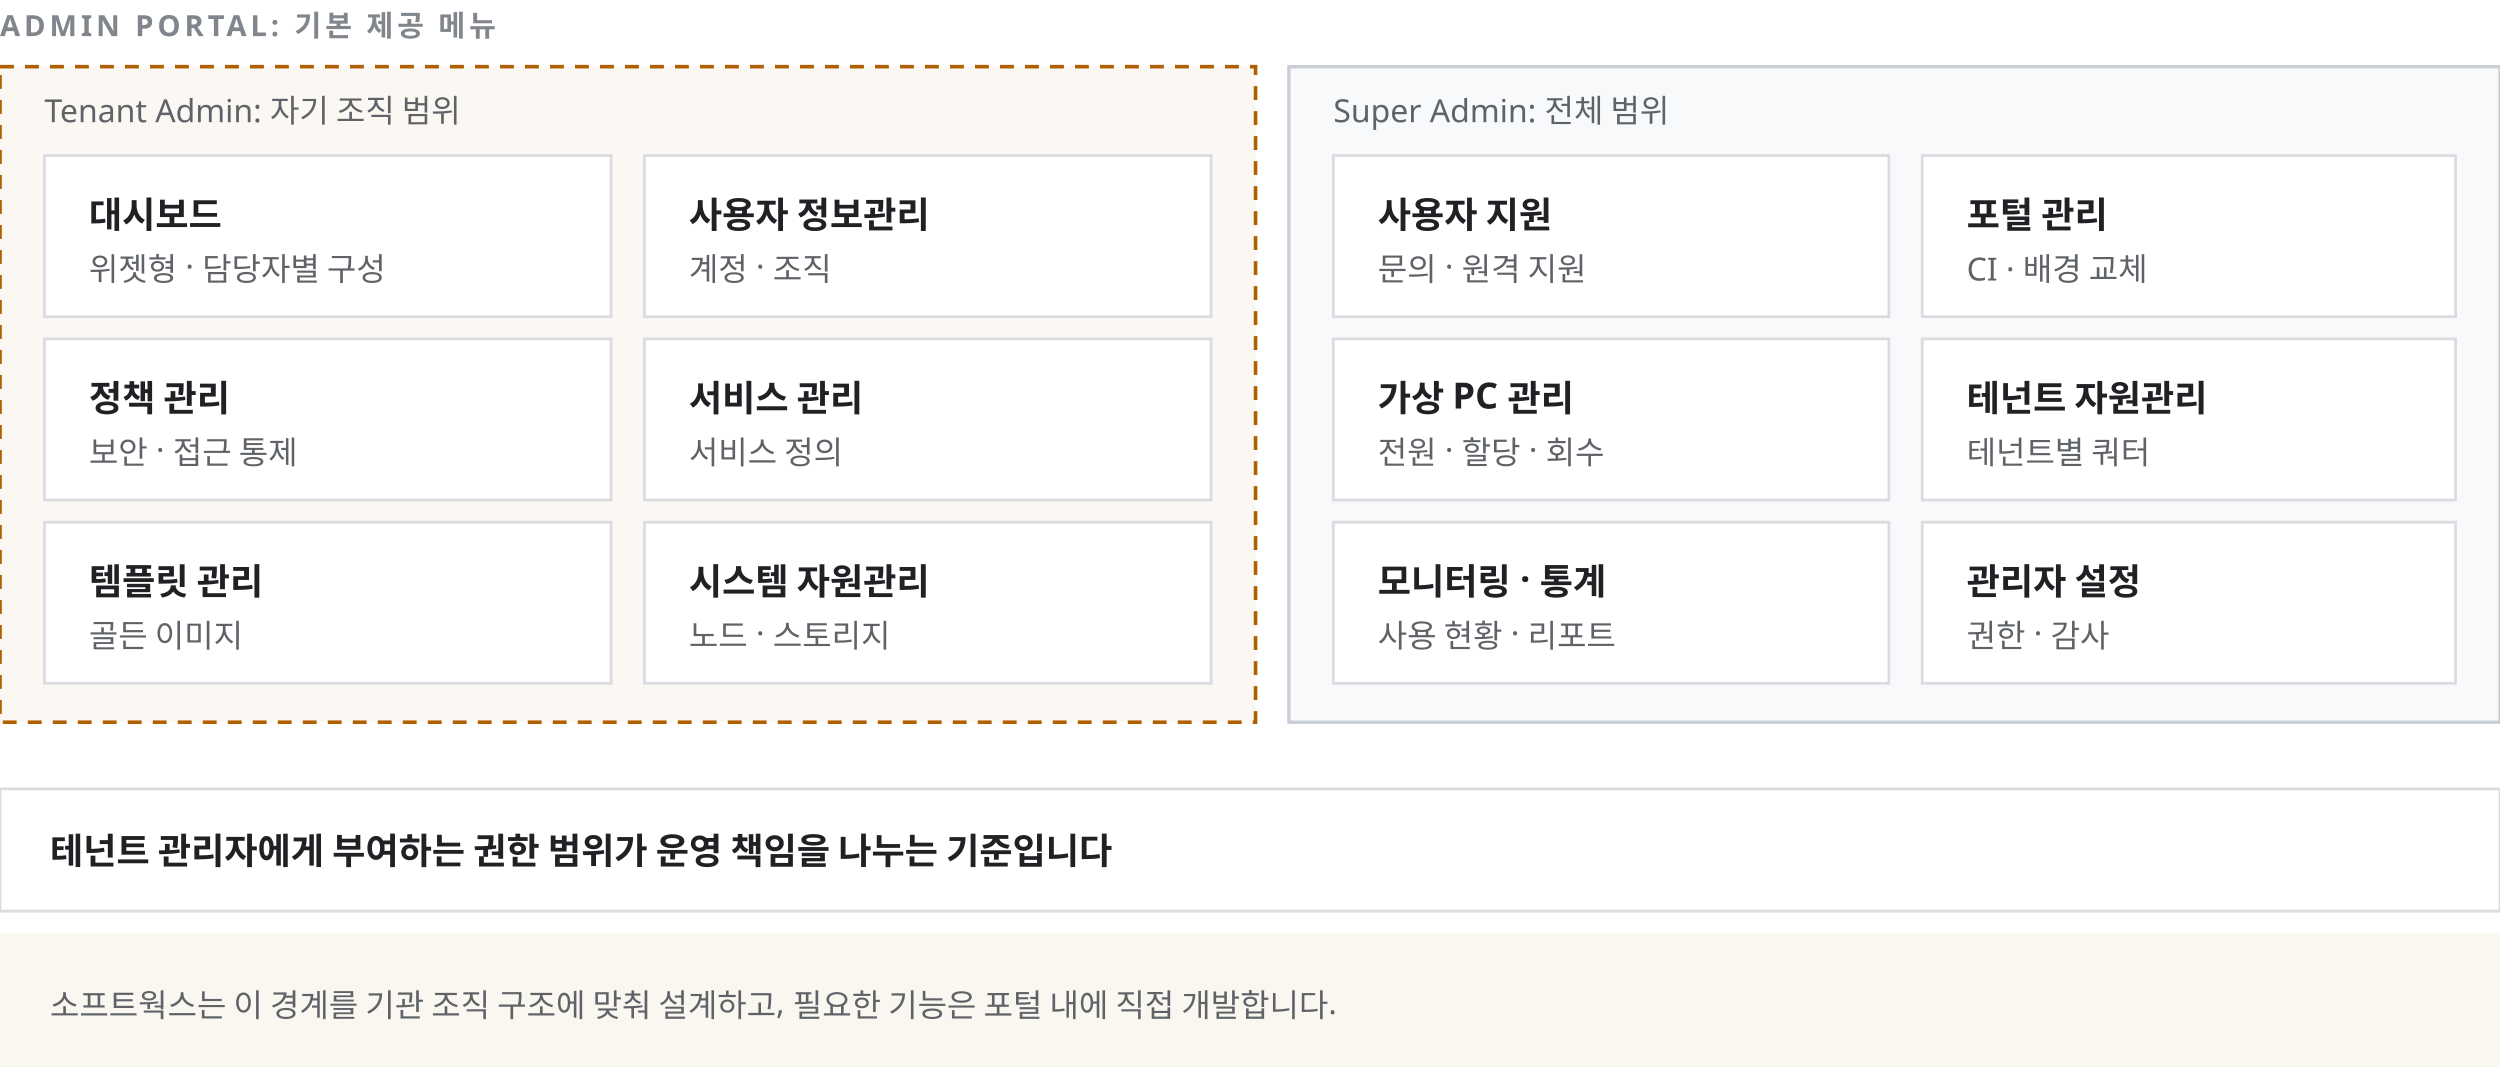
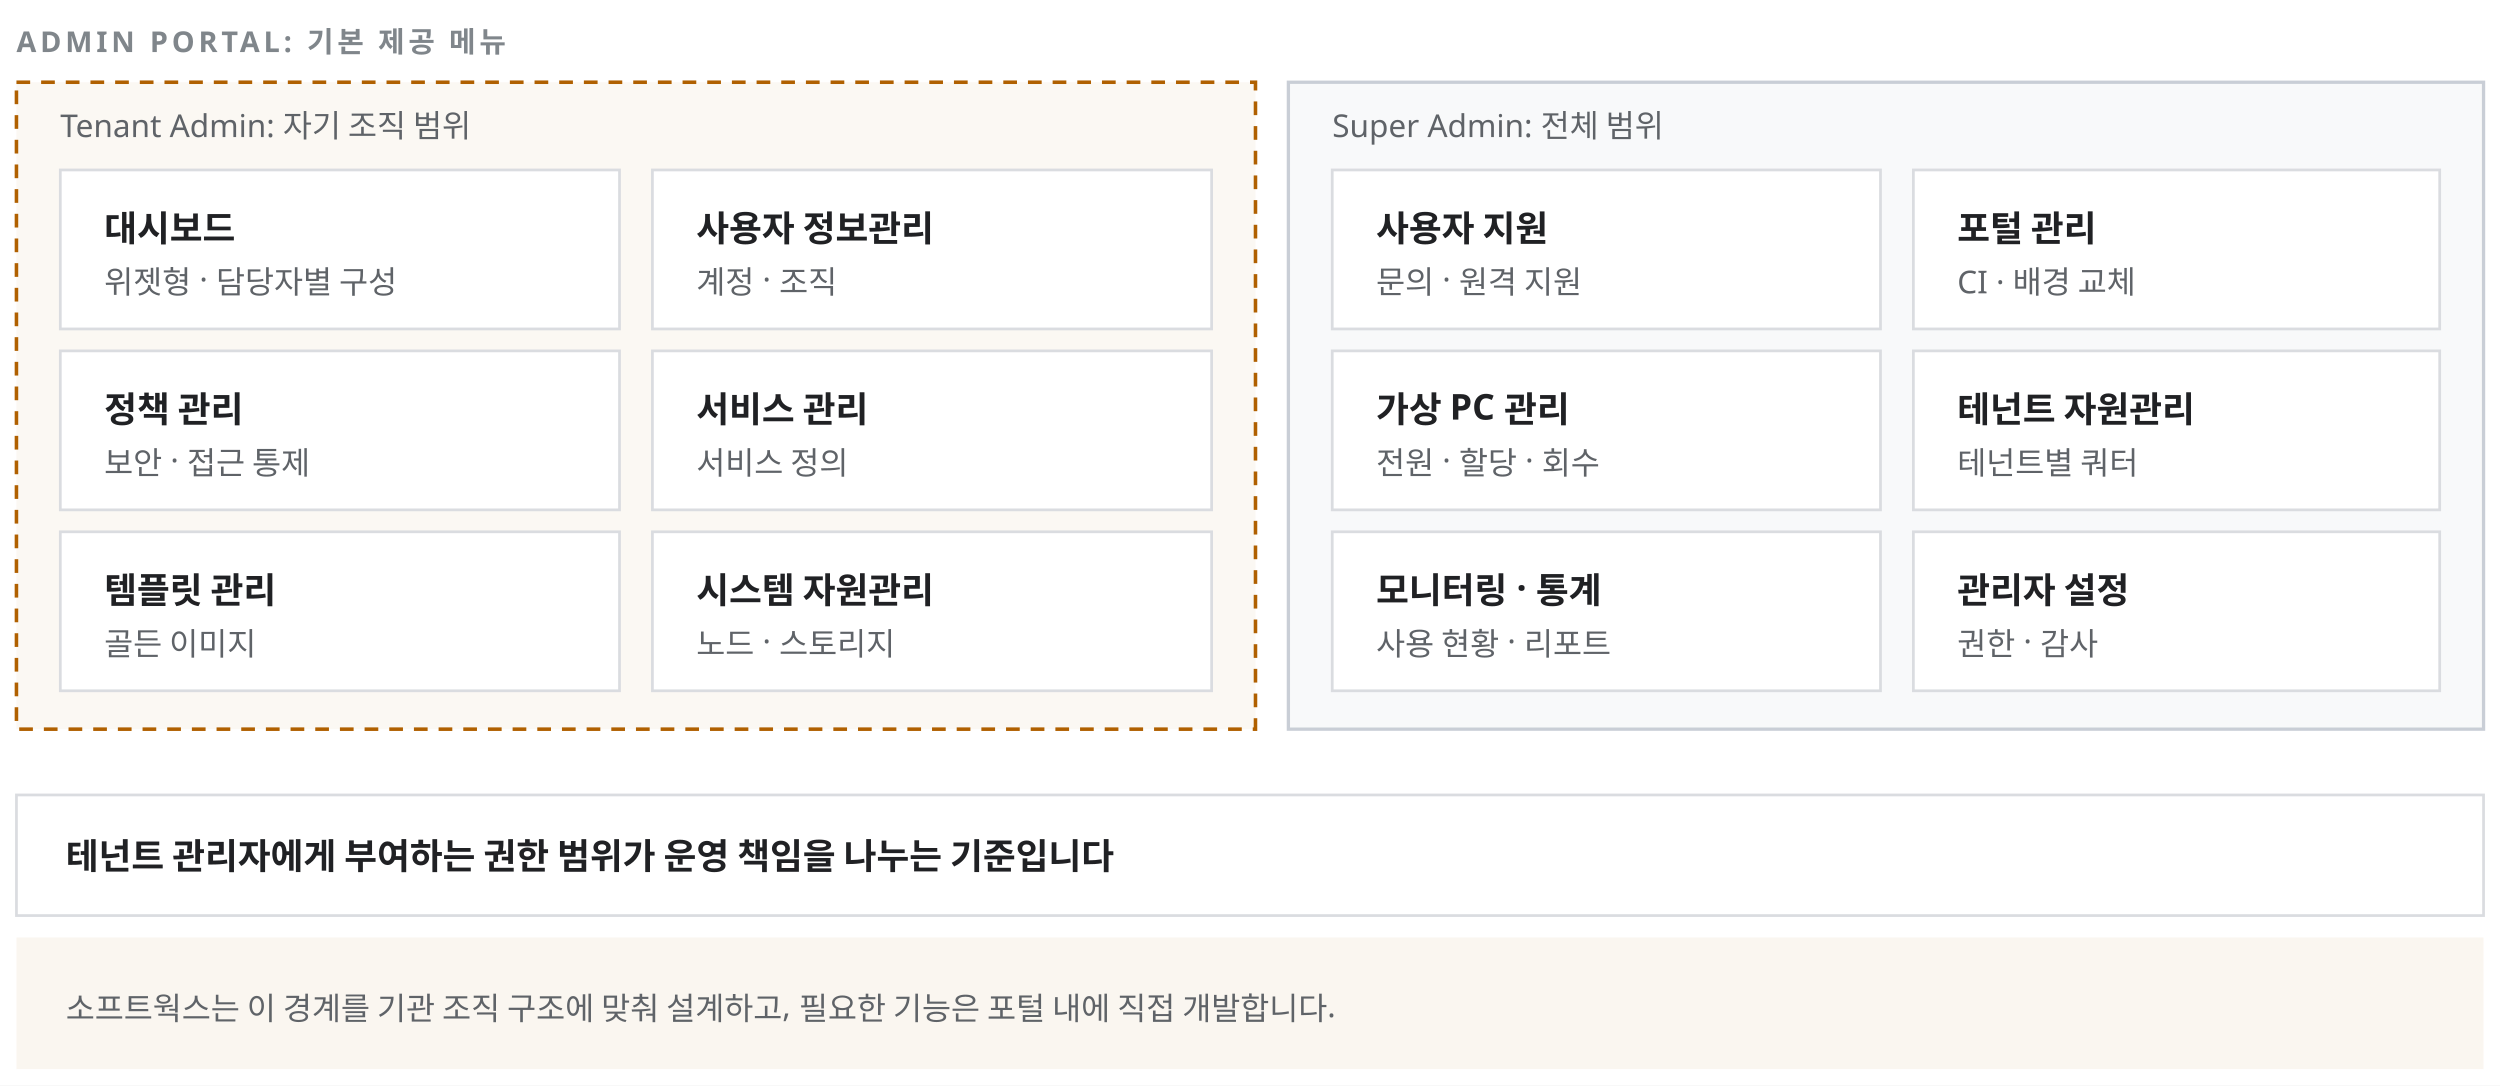
- <svg xmlns="http://www.w3.org/2000/svg" width="900" height="384" viewBox="0 0 900 384" role="img" aria-label="Admin Portal 메뉴 구성과 권한 경계">
+ <svg xmlns="http://www.w3.org/2000/svg" width="912" height="396" viewBox="-6 -6 912 396" role="img" aria-label="Admin Portal 메뉴 구성과 권한 경계">
  <defs>
    <style>.l{font:600 10.5px 'DM Sans','Malgun Gothic','Apple SD Gothic Neo','Noto Sans KR',sans-serif,'Malgun Gothic','Apple SD Gothic Neo','Noto Sans KR',sans-serif;letter-spacing:1.4px;fill:#80868b}.t{font:600 13px 'DM Sans','Malgun Gothic','Apple SD Gothic Neo','Noto Sans KR',sans-serif,'Malgun Gothic','Apple SD Gothic Neo','Noto Sans KR',sans-serif;fill:#202124}.s{font:400 11.5px 'DM Sans','Malgun Gothic','Apple SD Gothic Neo','Noto Sans KR',sans-serif,'Malgun Gothic','Apple SD Gothic Neo','Noto Sans KR',sans-serif;fill:#5f6368}.k{fill:#fff;stroke:#dadce0;stroke-width:1}</style>
  </defs>
-   <rect width="100%" height="100%" fill="#ffffff" />
+   <rect x="-6" y="-6" width="912" height="396" fill="#ffffff" />
  <text x="0" y="13" class="l">ADMIN PORTAL: 기본 제공 메뉴</text>
  <rect x="0" y="24" width="452" height="236" fill="#b06000" opacity=".05" />
  <rect x="0" y="24" width="452" height="236" fill="none" stroke="#b06000" stroke-width="1.3" stroke-dasharray="5 4" />
  <text x="16" y="44" class="s" font-size="11.5" fill="#b06000">Tenant Admin: 자기 조직 범위</text>
  <rect x="464" y="24" width="436" height="236" fill="#f8f9fa" />
  <rect x="464" y="24" width="436" height="236" fill="none" stroke="#c9ced6" stroke-width="1.2" />
  <text x="480" y="44" class="s" font-size="11.5">Super Admin: 전체 범위</text>
  <g class="k">
    <rect x="16" y="56" width="204" height="58" rx="0" />
    <rect x="232" y="56" width="204" height="58" rx="0" />
    <rect x="480" y="56" width="200" height="58" rx="0" />
    <rect x="692" y="56" width="192" height="58" rx="0" />
    <rect x="16" y="122" width="204" height="58" rx="0" />
    <rect x="232" y="122" width="204" height="58" rx="0" />
    <rect x="480" y="122" width="200" height="58" rx="0" />
    <rect x="692" y="122" width="192" height="58" rx="0" />
    <rect x="16" y="188" width="204" height="58" rx="0" />
    <rect x="232" y="188" width="204" height="58" rx="0" />
    <rect x="480" y="188" width="200" height="58" rx="0" />
    <rect x="692" y="188" width="192" height="58" rx="0" />
  </g>
  <g class="t">
    <text x="32" y="82">대시보드</text>
    <text x="248" y="82">사용자 정보관리</text>
    <text x="496" y="82">사용자 지원</text>
    <text x="708" y="82">포털 관리</text>
    <text x="32" y="148">정책 관리</text>
    <text x="248" y="148">서비스 관리</text>
    <text x="496" y="148">가상 PC 관리</text>
    <text x="708" y="148">테넌트 자원관리</text>
    <text x="32" y="214">템플릿 관리</text>
    <text x="248" y="214">시스템 자원관리</text>
    <text x="496" y="214">모니터링 · 통계</text>
    <text x="708" y="214">관리자 설정</text>
  </g>
  <g class="s" font-size="10.5" fill="#80868b">
    <text x="32" y="101">위젯형 · 담당자별 구성</text>
    <text x="248" y="101">계정 · 조직</text>
    <text x="496" y="101">문의 · 원격 지원</text>
    <text x="708" y="101">CI · 배경 교체</text>
    <text x="32" y="167">보안 · 접근 통제</text>
    <text x="248" y="167">서비스 정의</text>
    <text x="496" y="167">전원 · 할당 · 회수</text>
    <text x="708" y="167">테넌트별 쿼터</text>
    <text x="32" y="233">골든 이미지</text>
    <text x="248" y="233">노드 · 스토리지</text>
    <text x="496" y="233">사용 현황 · 리포트</text>
    <text x="708" y="233">권한 · 감사</text>
  </g>
  <rect x="0" y="284" width="900" height="44" fill="#fff" stroke="#dadce0" stroke-width="1" />
  <text x="18" y="311" class="t">테넌트 관리자에게 부여하는 권한 범위가 운영 책임을 나누는 기준입니다</text>
  <rect x="0" y="336" width="900" height="48" fill="#b06000" opacity=".06" />
  <text x="18" y="366" class="s" font-size="12.5" fill="#b06000">소프트웍스는 이 경계를 기관 조직 구조에 맞춰 설계하고, 필요한 기능은 포털 내에 직접 개발합니다.</text>
</svg>
